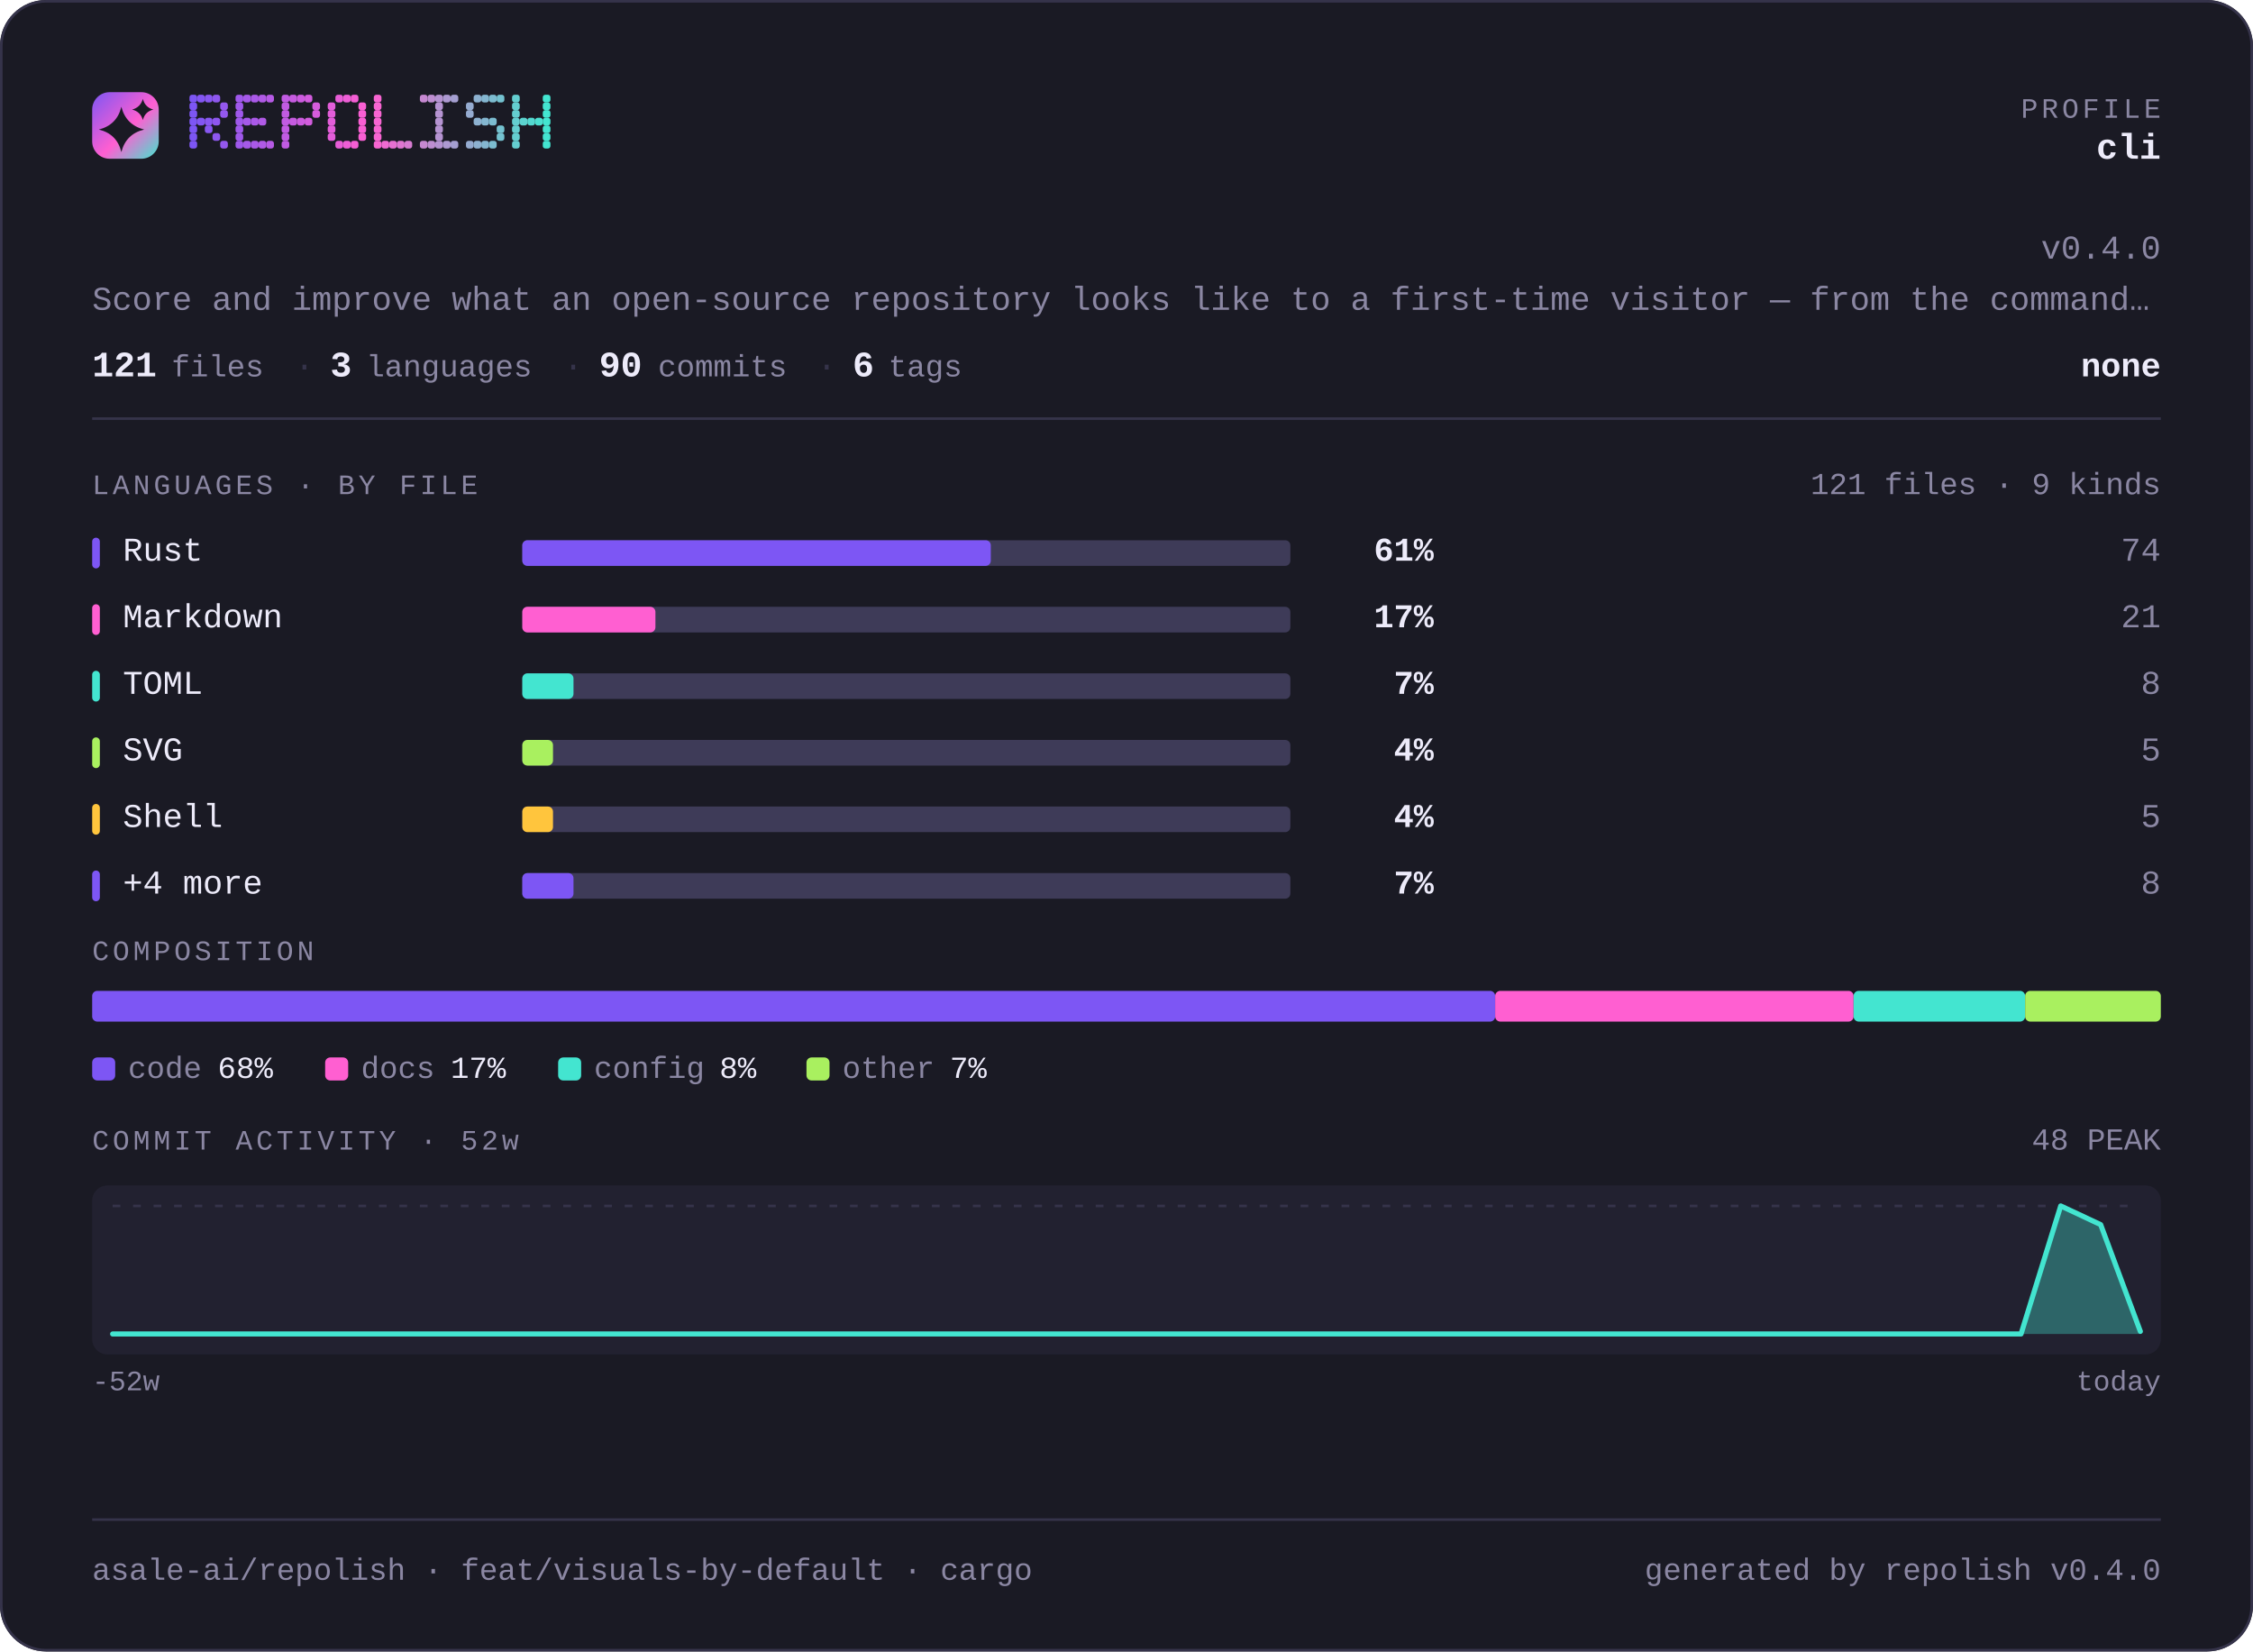
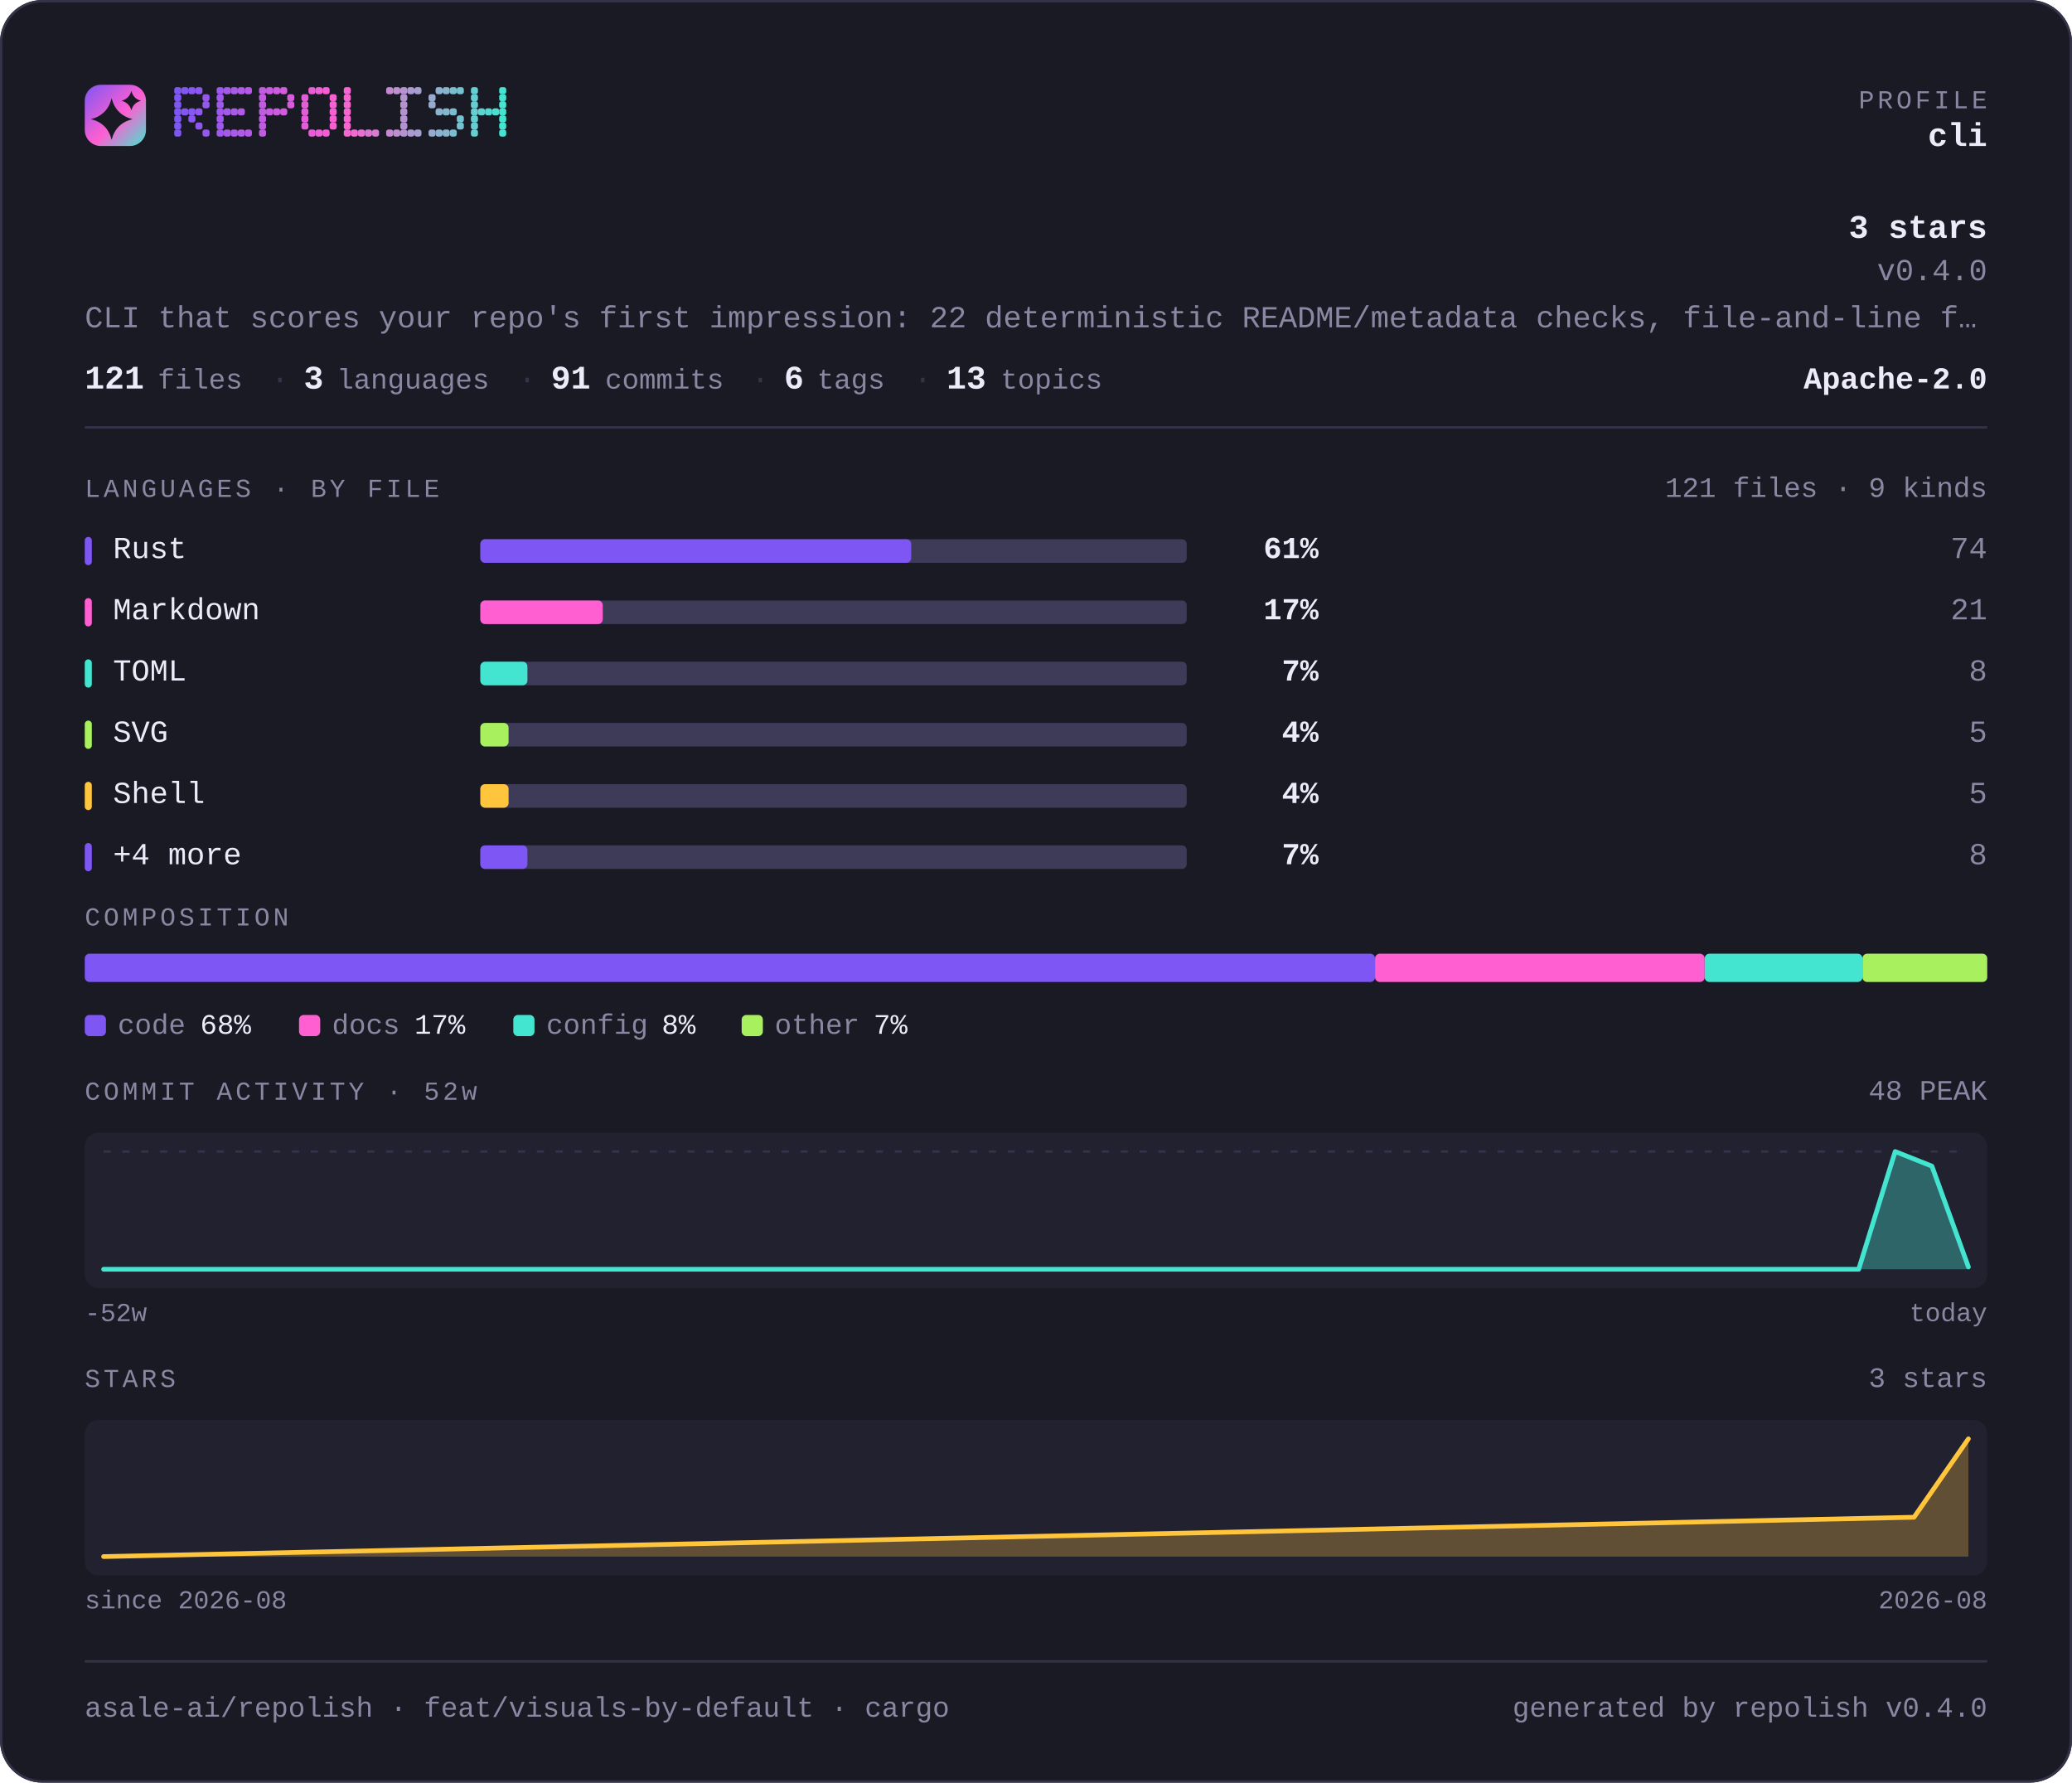
- <svg xmlns="http://www.w3.org/2000/svg" width="880" height="645" viewBox="0 0 880 645" lang="en" role="img" aria-label="asale-ai/repolish — repository overview">
+ <svg xmlns="http://www.w3.org/2000/svg" width="880" height="757" viewBox="0 0 880 757" lang="en" role="img" aria-label="asale-ai/repolish — repository overview">
  <defs>
    <linearGradient id="brand" x1="0" y1="0" x2="1" y2="1">
      <stop offset="0" stop-color="#7d56f4" />
      <stop offset="0.55" stop-color="#ff5fd1" />
      <stop offset="1" stop-color="#43e5d0" />
    </linearGradient>
  </defs>
  <style>
    .t { font-family: ui-monospace, SFMono-Regular, "SF Mono", Menlo, Consolas, "Liberation Mono", "Noto Sans Mono CJK SC", "Noto Sans Mono CJK JP", "Microsoft YaHei", "Hiragino Sans", "Yu Gothic", monospace; }
  </style>
-   <rect x="0" y="0" width="880" height="645" rx="18.0" fill="#1a1a24" />
-   <rect x="0.5" y="0.5" width="879" height="644" rx="17.5" fill="none" stroke="#35334a" />
+   <rect x="0" y="0" width="880" height="757" rx="18.0" fill="#1a1a24" />
+   <rect x="0.5" y="0.5" width="879" height="756" rx="17.5" fill="none" stroke="#35334a" />
  <rect x="36" y="36" width="26" height="26" rx="6.8" fill="url(#brand)" />
  <path d="M47.4 41.7Q49.2 48.8 56.3 50.6Q49.2 52.3 47.4 59.4Q45.7 52.3 38.6 50.6Q45.7 48.8 47.4 41.7Z" fill="#1a1a24" />
  <path d="M55.8 38.6Q56.6 41.9 59.9 42.8Q56.6 43.6 55.8 46.9Q54.9 43.6 51.6 42.8Q54.9 41.9 55.8 38.6Z" fill="#1a1a24" />
  <g fill="#7d56f4">
    <rect x="74" y="37" width="3" height="3" rx="1" />
    <rect x="74" y="40" width="3" height="3" rx="1" />
    <rect x="74" y="43" width="3" height="3" rx="1" />
    <rect x="74" y="46" width="3" height="3" rx="1" />
    <rect x="74" y="49" width="3" height="3" rx="1" />
    <rect x="74" y="52" width="3" height="3" rx="1" />
    <rect x="74" y="55" width="3" height="3" rx="1" />
  </g>
  <g fill="#8356f2">
    <rect x="77" y="37" width="3" height="3" rx="1" />
    <rect x="77" y="46" width="3" height="3" rx="1" />
  </g>
  <g fill="#8857f1">
    <rect x="80" y="37" width="3" height="3" rx="1" />
    <rect x="80" y="46" width="3" height="3" rx="1" />
    <rect x="80" y="49" width="3" height="3" rx="1" />
  </g>
  <g fill="#8e57ef">
    <rect x="83" y="37" width="3" height="3" rx="1" />
    <rect x="83" y="46" width="3" height="3" rx="1" />
    <rect x="83" y="52" width="3" height="3" rx="1" />
  </g>
  <g fill="#9458ee">
    <rect x="86" y="40" width="3" height="3" rx="1" />
    <rect x="86" y="43" width="3" height="3" rx="1" />
    <rect x="86" y="55" width="3" height="3" rx="1" />
  </g>
  <g fill="#9f58eb">
    <rect x="92" y="37" width="3" height="3" rx="1" />
    <rect x="92" y="40" width="3" height="3" rx="1" />
    <rect x="92" y="43" width="3" height="3" rx="1" />
    <rect x="92" y="46" width="3" height="3" rx="1" />
    <rect x="92" y="49" width="3" height="3" rx="1" />
    <rect x="92" y="52" width="3" height="3" rx="1" />
    <rect x="92" y="55" width="3" height="3" rx="1" />
  </g>
  <g fill="#a559e9">
    <rect x="95" y="37" width="3" height="3" rx="1" />
    <rect x="95" y="46" width="3" height="3" rx="1" />
    <rect x="95" y="55" width="3" height="3" rx="1" />
  </g>
  <g fill="#aa59e8">
    <rect x="98" y="37" width="3" height="3" rx="1" />
    <rect x="98" y="46" width="3" height="3" rx="1" />
    <rect x="98" y="55" width="3" height="3" rx="1" />
  </g>
  <g fill="#b05ae6">
    <rect x="101" y="37" width="3" height="3" rx="1" />
    <rect x="101" y="46" width="3" height="3" rx="1" />
    <rect x="101" y="55" width="3" height="3" rx="1" />
  </g>
  <g fill="#b65ae5">
    <rect x="104" y="37" width="3" height="3" rx="1" />
    <rect x="104" y="55" width="3" height="3" rx="1" />
  </g>
  <g fill="#c15be2">
    <rect x="110" y="37" width="3" height="3" rx="1" />
    <rect x="110" y="40" width="3" height="3" rx="1" />
    <rect x="110" y="43" width="3" height="3" rx="1" />
    <rect x="110" y="46" width="3" height="3" rx="1" />
    <rect x="110" y="49" width="3" height="3" rx="1" />
    <rect x="110" y="52" width="3" height="3" rx="1" />
    <rect x="110" y="55" width="3" height="3" rx="1" />
  </g>
  <g fill="#c65be0">
    <rect x="113" y="37" width="3" height="3" rx="1" />
    <rect x="113" y="46" width="3" height="3" rx="1" />
  </g>
  <g fill="#cc5bdf">
    <rect x="116" y="37" width="3" height="3" rx="1" />
    <rect x="116" y="46" width="3" height="3" rx="1" />
  </g>
  <g fill="#d25cdd">
    <rect x="119" y="37" width="3" height="3" rx="1" />
    <rect x="119" y="46" width="3" height="3" rx="1" />
  </g>
  <g fill="#d75cdc">
    <rect x="122" y="40" width="3" height="3" rx="1" />
    <rect x="122" y="43" width="3" height="3" rx="1" />
  </g>
  <g fill="#e35dd9">
    <rect x="128" y="40" width="3" height="3" rx="1" />
    <rect x="128" y="43" width="3" height="3" rx="1" />
    <rect x="128" y="46" width="3" height="3" rx="1" />
    <rect x="128" y="49" width="3" height="3" rx="1" />
    <rect x="128" y="52" width="3" height="3" rx="1" />
  </g>
  <g fill="#e85dd7">
    <rect x="131" y="37" width="3" height="3" rx="1" />
    <rect x="131" y="55" width="3" height="3" rx="1" />
  </g>
  <g fill="#ee5ed6">
    <rect x="134" y="37" width="3" height="3" rx="1" />
    <rect x="134" y="55" width="3" height="3" rx="1" />
  </g>
  <g fill="#f45ed4">
    <rect x="137" y="37" width="3" height="3" rx="1" />
    <rect x="137" y="55" width="3" height="3" rx="1" />
  </g>
  <g fill="#f95fd3">
    <rect x="140" y="40" width="3" height="3" rx="1" />
    <rect x="140" y="43" width="3" height="3" rx="1" />
    <rect x="140" y="46" width="3" height="3" rx="1" />
    <rect x="140" y="49" width="3" height="3" rx="1" />
    <rect x="140" y="52" width="3" height="3" rx="1" />
  </g>
  <g fill="#f765d1">
    <rect x="146" y="37" width="3" height="3" rx="1" />
    <rect x="146" y="40" width="3" height="3" rx="1" />
    <rect x="146" y="43" width="3" height="3" rx="1" />
    <rect x="146" y="46" width="3" height="3" rx="1" />
    <rect x="146" y="49" width="3" height="3" rx="1" />
    <rect x="146" y="52" width="3" height="3" rx="1" />
    <rect x="146" y="55" width="3" height="3" rx="1" />
  </g>
  <g fill="#ef6bd1">
    <rect x="149" y="55" width="3" height="3" rx="1" />
  </g>
  <g fill="#e670d1">
    <rect x="152" y="55" width="3" height="3" rx="1" />
  </g>
  <g fill="#de76d1">
    <rect x="155" y="55" width="3" height="3" rx="1" />
  </g>
  <g fill="#d67cd1">
    <rect x="158" y="55" width="3" height="3" rx="1" />
  </g>
  <g fill="#c688d1">
    <rect x="164" y="37" width="3" height="3" rx="1" />
    <rect x="164" y="55" width="3" height="3" rx="1" />
  </g>
  <g fill="#be8ed1">
    <rect x="167" y="37" width="3" height="3" rx="1" />
    <rect x="167" y="55" width="3" height="3" rx="1" />
  </g>
  <g fill="#b593d1">
    <rect x="170" y="37" width="3" height="3" rx="1" />
    <rect x="170" y="40" width="3" height="3" rx="1" />
    <rect x="170" y="43" width="3" height="3" rx="1" />
    <rect x="170" y="46" width="3" height="3" rx="1" />
    <rect x="170" y="49" width="3" height="3" rx="1" />
    <rect x="170" y="52" width="3" height="3" rx="1" />
    <rect x="170" y="55" width="3" height="3" rx="1" />
  </g>
  <g fill="#ad99d1">
    <rect x="173" y="37" width="3" height="3" rx="1" />
    <rect x="173" y="55" width="3" height="3" rx="1" />
  </g>
  <g fill="#a59fd1">
    <rect x="176" y="37" width="3" height="3" rx="1" />
    <rect x="176" y="55" width="3" height="3" rx="1" />
  </g>
  <g fill="#95abd0">
    <rect x="182" y="40" width="3" height="3" rx="1" />
    <rect x="182" y="43" width="3" height="3" rx="1" />
    <rect x="182" y="55" width="3" height="3" rx="1" />
  </g>
  <g fill="#8db1d0">
    <rect x="185" y="37" width="3" height="3" rx="1" />
    <rect x="185" y="46" width="3" height="3" rx="1" />
    <rect x="185" y="55" width="3" height="3" rx="1" />
  </g>
  <g fill="#84b6d0">
    <rect x="188" y="37" width="3" height="3" rx="1" />
    <rect x="188" y="46" width="3" height="3" rx="1" />
    <rect x="188" y="55" width="3" height="3" rx="1" />
  </g>
  <g fill="#7cbcd0">
    <rect x="191" y="37" width="3" height="3" rx="1" />
    <rect x="191" y="46" width="3" height="3" rx="1" />
    <rect x="191" y="55" width="3" height="3" rx="1" />
  </g>
  <g fill="#74c2d0">
    <rect x="194" y="37" width="3" height="3" rx="1" />
    <rect x="194" y="49" width="3" height="3" rx="1" />
    <rect x="194" y="52" width="3" height="3" rx="1" />
  </g>
  <g fill="#64ced0">
    <rect x="200" y="37" width="3" height="3" rx="1" />
    <rect x="200" y="40" width="3" height="3" rx="1" />
    <rect x="200" y="43" width="3" height="3" rx="1" />
    <rect x="200" y="46" width="3" height="3" rx="1" />
    <rect x="200" y="49" width="3" height="3" rx="1" />
    <rect x="200" y="52" width="3" height="3" rx="1" />
    <rect x="200" y="55" width="3" height="3" rx="1" />
  </g>
  <g fill="#5cd4d0">
    <rect x="203" y="46" width="3" height="3" rx="1" />
  </g>
  <g fill="#53d9d0">
    <rect x="206" y="46" width="3" height="3" rx="1" />
  </g>
  <g fill="#4bdfd0">
    <rect x="209" y="46" width="3" height="3" rx="1" />
  </g>
  <g fill="#43e5d0">
    <rect x="212" y="37" width="3" height="3" rx="1" />
    <rect x="212" y="40" width="3" height="3" rx="1" />
    <rect x="212" y="43" width="3" height="3" rx="1" />
    <rect x="212" y="46" width="3" height="3" rx="1" />
    <rect x="212" y="49" width="3" height="3" rx="1" />
    <rect x="212" y="52" width="3" height="3" rx="1" />
    <rect x="212" y="55" width="3" height="3" rx="1" />
  </g>
  <text class="t" x="844" y="46" font-size="11" fill="#8b87a3" text-anchor="end" letter-spacing="1.4">PROFILE</text>
  <text class="t" x="844" y="62" font-size="14" fill="#edebfa" text-anchor="end" font-weight="700">cli</text>
-   <text class="t" x="844" y="101" font-size="13" fill="#8b87a3" text-anchor="end">v0.4.0</text>
-   <text class="t" x="36" y="121" font-size="13" fill="#8b87a3" text-anchor="start">Score and improve what an open-source repository looks like to a first-time visitor — from the command…</text>
-   <text class="t" x="36" y="147" font-size="14" fill="#edebfa" text-anchor="start" font-weight="700">121</text>
-   <text class="t" x="67" y="147" font-size="12" fill="#8b87a3" text-anchor="start">files</text>
-   <text class="t" x="115" y="147" font-size="13" fill="#35334a" text-anchor="start">·</text>
-   <text class="t" x="129" y="147" font-size="14" fill="#edebfa" text-anchor="start" font-weight="700">3</text>
-   <text class="t" x="143" y="147" font-size="12" fill="#8b87a3" text-anchor="start">languages</text>
-   <text class="t" x="220" y="147" font-size="13" fill="#35334a" text-anchor="start">·</text>
-   <text class="t" x="234" y="147" font-size="14" fill="#edebfa" text-anchor="start" font-weight="700">90</text>
-   <text class="t" x="257" y="147" font-size="12" fill="#8b87a3" text-anchor="start">commits</text>
-   <text class="t" x="319" y="147" font-size="13" fill="#35334a" text-anchor="start">·</text>
-   <text class="t" x="333" y="147" font-size="14" fill="#edebfa" text-anchor="start" font-weight="700">6</text>
-   <text class="t" x="347" y="147" font-size="12" fill="#8b87a3" text-anchor="start">tags</text>
-   <text class="t" x="844" y="147" font-size="13" fill="#edebfa" text-anchor="end" font-weight="700">none</text>
-   <rect x="36" y="163" width="808" height="1" fill="#35334a" />
-   <text class="t" x="36" y="193" font-size="11" fill="#8b87a3" text-anchor="start" letter-spacing="1.4">LANGUAGES · BY FILE</text>
-   <text class="t" x="844" y="193" font-size="12" fill="#8b87a3" text-anchor="end">121 files · 9 kinds</text>
-   <rect x="36" y="210" width="3" height="12" rx="1.5" fill="#7d56f4" />
-   <text class="t" x="48" y="219" font-size="13" fill="#edebfa" text-anchor="start">Rust</text>
-   <rect x="204" y="211" width="300" height="10" rx="2.0" fill="#3e3b58" />
-   <rect x="204" y="211" width="183" height="10" rx="2.0" fill="#7d56f4" />
-   <text class="t" x="560" y="219" font-size="13" fill="#edebfa" text-anchor="end" font-weight="700">61%</text>
-   <text class="t" x="844" y="219" font-size="13" fill="#8b87a3" text-anchor="end">74</text>
-   <rect x="36" y="236" width="3" height="12" rx="1.5" fill="#ff5fd1" />
-   <text class="t" x="48" y="245" font-size="13" fill="#edebfa" text-anchor="start">Markdown</text>
-   <rect x="204" y="237" width="300" height="10" rx="2.0" fill="#3e3b58" />
-   <rect x="204" y="237" width="52" height="10" rx="2.0" fill="#ff5fd1" />
-   <text class="t" x="560" y="245" font-size="13" fill="#edebfa" text-anchor="end" font-weight="700">17%</text>
-   <text class="t" x="844" y="245" font-size="13" fill="#8b87a3" text-anchor="end">21</text>
-   <rect x="36" y="262" width="3" height="12" rx="1.5" fill="#43e5d0" />
-   <text class="t" x="48" y="271" font-size="13" fill="#edebfa" text-anchor="start">TOML</text>
-   <rect x="204" y="263" width="300" height="10" rx="2.0" fill="#3e3b58" />
-   <rect x="204" y="263" width="20" height="10" rx="2.0" fill="#43e5d0" />
-   <text class="t" x="560" y="271" font-size="13" fill="#edebfa" text-anchor="end" font-weight="700">7%</text>
-   <text class="t" x="844" y="271" font-size="13" fill="#8b87a3" text-anchor="end">8</text>
-   <rect x="36" y="288" width="3" height="12" rx="1.5" fill="#a9f05f" />
-   <text class="t" x="48" y="297" font-size="13" fill="#edebfa" text-anchor="start">SVG</text>
-   <rect x="204" y="289" width="300" height="10" rx="2.0" fill="#3e3b58" />
-   <rect x="204" y="289" width="12" height="10" rx="2.0" fill="#a9f05f" />
-   <text class="t" x="560" y="297" font-size="13" fill="#edebfa" text-anchor="end" font-weight="700">4%</text>
-   <text class="t" x="844" y="297" font-size="13" fill="#8b87a3" text-anchor="end">5</text>
-   <rect x="36" y="314" width="3" height="12" rx="1.5" fill="#ffc53d" />
-   <text class="t" x="48" y="323" font-size="13" fill="#edebfa" text-anchor="start">Shell</text>
-   <rect x="204" y="315" width="300" height="10" rx="2.0" fill="#3e3b58" />
-   <rect x="204" y="315" width="12" height="10" rx="2.0" fill="#ffc53d" />
-   <text class="t" x="560" y="323" font-size="13" fill="#edebfa" text-anchor="end" font-weight="700">4%</text>
-   <text class="t" x="844" y="323" font-size="13" fill="#8b87a3" text-anchor="end">5</text>
-   <rect x="36" y="340" width="3" height="12" rx="1.5" fill="#7d56f4" />
-   <text class="t" x="48" y="349" font-size="13" fill="#edebfa" text-anchor="start">+4 more</text>
-   <rect x="204" y="341" width="300" height="10" rx="2.0" fill="#3e3b58" />
-   <rect x="204" y="341" width="20" height="10" rx="2.0" fill="#7d56f4" />
-   <text class="t" x="560" y="349" font-size="13" fill="#edebfa" text-anchor="end" font-weight="700">7%</text>
-   <text class="t" x="844" y="349" font-size="13" fill="#8b87a3" text-anchor="end">8</text>
-   <text class="t" x="36" y="375" font-size="11" fill="#8b87a3" text-anchor="start" letter-spacing="1.4">COMPOSITION</text>
-   <rect x="36" y="387" width="548" height="12" rx="2.0" fill="#7d56f4" />
-   <rect x="584" y="387" width="140" height="12" rx="2.0" fill="#ff5fd1" />
-   <rect x="724" y="387" width="67" height="12" rx="2.0" fill="#43e5d0" />
-   <rect x="791" y="387" width="53" height="12" rx="2.0" fill="#a9f05f" />
-   <rect x="36" y="413" width="9" height="9" rx="2.0" fill="#7d56f4" />
-   <text class="t" x="50" y="421" font-size="12" fill="#8b87a3" text-anchor="start">code</text>
-   <text class="t" x="85" y="421" font-size="12" fill="#edebfa" text-anchor="start">68%</text>
-   <rect x="127" y="413" width="9" height="9" rx="2.0" fill="#ff5fd1" />
-   <text class="t" x="141" y="421" font-size="12" fill="#8b87a3" text-anchor="start">docs</text>
-   <text class="t" x="176" y="421" font-size="12" fill="#edebfa" text-anchor="start">17%</text>
-   <rect x="218" y="413" width="9" height="9" rx="2.0" fill="#43e5d0" />
-   <text class="t" x="232" y="421" font-size="12" fill="#8b87a3" text-anchor="start">config</text>
-   <text class="t" x="281" y="421" font-size="12" fill="#edebfa" text-anchor="start">8%</text>
-   <rect x="315" y="413" width="9" height="9" rx="2.0" fill="#a9f05f" />
-   <text class="t" x="329" y="421" font-size="12" fill="#8b87a3" text-anchor="start">other</text>
-   <text class="t" x="371" y="421" font-size="12" fill="#edebfa" text-anchor="start">7%</text>
-   <text class="t" x="36" y="449" font-size="11" fill="#8b87a3" text-anchor="start" letter-spacing="1.4">COMMIT ACTIVITY · 52w</text>
-   <text class="t" x="844" y="449" font-size="12" fill="#8b87a3" text-anchor="end">48 PEAK</text>
-   <rect x="36" y="463" width="808" height="66" rx="6.0" fill="#222130" />
-   <line x1="44" y1="471" x2="836" y2="471" stroke="#35334a" stroke-width="1" stroke-dasharray="3 5" />
-   <path d="M44.0 521.0 L59.5 521.0 L75.1 521.0 L90.6 521.0 L106.1 521.0 L121.6 521.0 L137.2 521.0 L152.7 521.0 L168.2 521.0 L183.8 521.0 L199.3 521.0 L214.8 521.0 L230.4 521.0 L245.9 521.0 L261.4 521.0 L276.9 521.0 L292.5 521.0 L308.0 521.0 L323.5 521.0 L339.1 521.0 L354.6 521.0 L370.1 521.0 L385.6 521.0 L401.2 521.0 L416.7 521.0 L432.2 521.0 L447.8 521.0 L463.3 521.0 L478.8 521.0 L494.4 521.0 L509.9 521.0 L525.4 521.0 L540.9 521.0 L556.5 521.0 L572.0 521.0 L587.5 521.0 L603.1 521.0 L618.6 521.0 L634.1 521.0 L649.6 521.0 L665.2 521.0 L680.7 521.0 L696.2 521.0 L711.8 521.0 L727.3 521.0 L742.8 521.0 L758.4 521.0 L773.9 521.0 L789.4 521.0 L804.9 471.0 L820.5 478.3 L836.0 520.0 L836.0 521 L44 521 Z" fill="#43e5d0" fill-opacity="0.35" />
-   <path d="M44.0 521.0 L59.5 521.0 L75.1 521.0 L90.6 521.0 L106.1 521.0 L121.6 521.0 L137.2 521.0 L152.7 521.0 L168.2 521.0 L183.8 521.0 L199.3 521.0 L214.8 521.0 L230.4 521.0 L245.9 521.0 L261.4 521.0 L276.9 521.0 L292.5 521.0 L308.0 521.0 L323.5 521.0 L339.1 521.0 L354.6 521.0 L370.1 521.0 L385.6 521.0 L401.2 521.0 L416.7 521.0 L432.2 521.0 L447.8 521.0 L463.3 521.0 L478.8 521.0 L494.4 521.0 L509.9 521.0 L525.4 521.0 L540.9 521.0 L556.5 521.0 L572.0 521.0 L587.5 521.0 L603.1 521.0 L618.6 521.0 L634.1 521.0 L649.6 521.0 L665.2 521.0 L680.7 521.0 L696.2 521.0 L711.8 521.0 L727.3 521.0 L742.8 521.0 L758.4 521.0 L773.9 521.0 L789.4 521.0 L804.9 471.0 L820.5 478.3 L836.0 520.0" fill="none" stroke="#43e5d0" stroke-width="2" stroke-linejoin="round" stroke-linecap="round" />
-   <text class="t" x="36" y="543" font-size="11" fill="#8b87a3" text-anchor="start">-52w</text>
-   <text class="t" x="844" y="543" font-size="11" fill="#8b87a3" text-anchor="end">today</text>
-   <rect x="36" y="593" width="808" height="1" fill="#35334a" />
-   <text class="t" x="36" y="617" font-size="12" fill="#8b87a3" text-anchor="start">asale-ai/repolish · feat/visuals-by-default · cargo</text>
-   <text class="t" x="844" y="617" font-size="12" fill="#8b87a3" text-anchor="end">generated by repolish v0.4.0</text>
+   <text class="t" x="844" y="101" font-size="14" fill="#edebfa" text-anchor="end" font-weight="700">3 stars</text>
+   <text class="t" x="844" y="119" font-size="13" fill="#8b87a3" text-anchor="end">v0.4.0</text>
+   <text class="t" x="36" y="139" font-size="13" fill="#8b87a3" text-anchor="start">CLI that scores your repo's first impression: 22 deterministic README/metadata checks, file-and-line f…</text>
+   <text class="t" x="36" y="165" font-size="14" fill="#edebfa" text-anchor="start" font-weight="700">121</text>
+   <text class="t" x="67" y="165" font-size="12" fill="#8b87a3" text-anchor="start">files</text>
+   <text class="t" x="115" y="165" font-size="13" fill="#35334a" text-anchor="start">·</text>
+   <text class="t" x="129" y="165" font-size="14" fill="#edebfa" text-anchor="start" font-weight="700">3</text>
+   <text class="t" x="143" y="165" font-size="12" fill="#8b87a3" text-anchor="start">languages</text>
+   <text class="t" x="220" y="165" font-size="13" fill="#35334a" text-anchor="start">·</text>
+   <text class="t" x="234" y="165" font-size="14" fill="#edebfa" text-anchor="start" font-weight="700">91</text>
+   <text class="t" x="257" y="165" font-size="12" fill="#8b87a3" text-anchor="start">commits</text>
+   <text class="t" x="319" y="165" font-size="13" fill="#35334a" text-anchor="start">·</text>
+   <text class="t" x="333" y="165" font-size="14" fill="#edebfa" text-anchor="start" font-weight="700">6</text>
+   <text class="t" x="347" y="165" font-size="12" fill="#8b87a3" text-anchor="start">tags</text>
+   <text class="t" x="388" y="165" font-size="13" fill="#35334a" text-anchor="start">·</text>
+   <text class="t" x="402" y="165" font-size="14" fill="#edebfa" text-anchor="start" font-weight="700">13</text>
+   <text class="t" x="425" y="165" font-size="12" fill="#8b87a3" text-anchor="start">topics</text>
+   <text class="t" x="844" y="165" font-size="13" fill="#edebfa" text-anchor="end" font-weight="700">Apache-2.0</text>
+   <rect x="36" y="181" width="808" height="1" fill="#35334a" />
+   <text class="t" x="36" y="211" font-size="11" fill="#8b87a3" text-anchor="start" letter-spacing="1.4">LANGUAGES · BY FILE</text>
+   <text class="t" x="844" y="211" font-size="12" fill="#8b87a3" text-anchor="end">121 files · 9 kinds</text>
+   <rect x="36" y="228" width="3" height="12" rx="1.5" fill="#7d56f4" />
+   <text class="t" x="48" y="237" font-size="13" fill="#edebfa" text-anchor="start">Rust</text>
+   <rect x="204" y="229" width="300" height="10" rx="2.0" fill="#3e3b58" />
+   <rect x="204" y="229" width="183" height="10" rx="2.0" fill="#7d56f4" />
+   <text class="t" x="560" y="237" font-size="13" fill="#edebfa" text-anchor="end" font-weight="700">61%</text>
+   <text class="t" x="844" y="237" font-size="13" fill="#8b87a3" text-anchor="end">74</text>
+   <rect x="36" y="254" width="3" height="12" rx="1.5" fill="#ff5fd1" />
+   <text class="t" x="48" y="263" font-size="13" fill="#edebfa" text-anchor="start">Markdown</text>
+   <rect x="204" y="255" width="300" height="10" rx="2.0" fill="#3e3b58" />
+   <rect x="204" y="255" width="52" height="10" rx="2.0" fill="#ff5fd1" />
+   <text class="t" x="560" y="263" font-size="13" fill="#edebfa" text-anchor="end" font-weight="700">17%</text>
+   <text class="t" x="844" y="263" font-size="13" fill="#8b87a3" text-anchor="end">21</text>
+   <rect x="36" y="280" width="3" height="12" rx="1.5" fill="#43e5d0" />
+   <text class="t" x="48" y="289" font-size="13" fill="#edebfa" text-anchor="start">TOML</text>
+   <rect x="204" y="281" width="300" height="10" rx="2.0" fill="#3e3b58" />
+   <rect x="204" y="281" width="20" height="10" rx="2.0" fill="#43e5d0" />
+   <text class="t" x="560" y="289" font-size="13" fill="#edebfa" text-anchor="end" font-weight="700">7%</text>
+   <text class="t" x="844" y="289" font-size="13" fill="#8b87a3" text-anchor="end">8</text>
+   <rect x="36" y="306" width="3" height="12" rx="1.5" fill="#a9f05f" />
+   <text class="t" x="48" y="315" font-size="13" fill="#edebfa" text-anchor="start">SVG</text>
+   <rect x="204" y="307" width="300" height="10" rx="2.0" fill="#3e3b58" />
+   <rect x="204" y="307" width="12" height="10" rx="2.0" fill="#a9f05f" />
+   <text class="t" x="560" y="315" font-size="13" fill="#edebfa" text-anchor="end" font-weight="700">4%</text>
+   <text class="t" x="844" y="315" font-size="13" fill="#8b87a3" text-anchor="end">5</text>
+   <rect x="36" y="332" width="3" height="12" rx="1.5" fill="#ffc53d" />
+   <text class="t" x="48" y="341" font-size="13" fill="#edebfa" text-anchor="start">Shell</text>
+   <rect x="204" y="333" width="300" height="10" rx="2.0" fill="#3e3b58" />
+   <rect x="204" y="333" width="12" height="10" rx="2.0" fill="#ffc53d" />
+   <text class="t" x="560" y="341" font-size="13" fill="#edebfa" text-anchor="end" font-weight="700">4%</text>
+   <text class="t" x="844" y="341" font-size="13" fill="#8b87a3" text-anchor="end">5</text>
+   <rect x="36" y="358" width="3" height="12" rx="1.5" fill="#7d56f4" />
+   <text class="t" x="48" y="367" font-size="13" fill="#edebfa" text-anchor="start">+4 more</text>
+   <rect x="204" y="359" width="300" height="10" rx="2.0" fill="#3e3b58" />
+   <rect x="204" y="359" width="20" height="10" rx="2.0" fill="#7d56f4" />
+   <text class="t" x="560" y="367" font-size="13" fill="#edebfa" text-anchor="end" font-weight="700">7%</text>
+   <text class="t" x="844" y="367" font-size="13" fill="#8b87a3" text-anchor="end">8</text>
+   <text class="t" x="36" y="393" font-size="11" fill="#8b87a3" text-anchor="start" letter-spacing="1.4">COMPOSITION</text>
+   <rect x="36" y="405" width="548" height="12" rx="2.0" fill="#7d56f4" />
+   <rect x="584" y="405" width="140" height="12" rx="2.0" fill="#ff5fd1" />
+   <rect x="724" y="405" width="67" height="12" rx="2.0" fill="#43e5d0" />
+   <rect x="791" y="405" width="53" height="12" rx="2.0" fill="#a9f05f" />
+   <rect x="36" y="431" width="9" height="9" rx="2.0" fill="#7d56f4" />
+   <text class="t" x="50" y="439" font-size="12" fill="#8b87a3" text-anchor="start">code</text>
+   <text class="t" x="85" y="439" font-size="12" fill="#edebfa" text-anchor="start">68%</text>
+   <rect x="127" y="431" width="9" height="9" rx="2.0" fill="#ff5fd1" />
+   <text class="t" x="141" y="439" font-size="12" fill="#8b87a3" text-anchor="start">docs</text>
+   <text class="t" x="176" y="439" font-size="12" fill="#edebfa" text-anchor="start">17%</text>
+   <rect x="218" y="431" width="9" height="9" rx="2.0" fill="#43e5d0" />
+   <text class="t" x="232" y="439" font-size="12" fill="#8b87a3" text-anchor="start">config</text>
+   <text class="t" x="281" y="439" font-size="12" fill="#edebfa" text-anchor="start">8%</text>
+   <rect x="315" y="431" width="9" height="9" rx="2.0" fill="#a9f05f" />
+   <text class="t" x="329" y="439" font-size="12" fill="#8b87a3" text-anchor="start">other</text>
+   <text class="t" x="371" y="439" font-size="12" fill="#edebfa" text-anchor="start">7%</text>
+   <text class="t" x="36" y="467" font-size="11" fill="#8b87a3" text-anchor="start" letter-spacing="1.4">COMMIT ACTIVITY · 52w</text>
+   <text class="t" x="844" y="467" font-size="12" fill="#8b87a3" text-anchor="end">48 PEAK</text>
+   <rect x="36" y="481" width="808" height="66" rx="6.0" fill="#222130" />
+   <line x1="44" y1="489" x2="836" y2="489" stroke="#35334a" stroke-width="1" stroke-dasharray="3 5" />
+   <path d="M44.0 539.0 L59.5 539.0 L75.1 539.0 L90.6 539.0 L106.1 539.0 L121.6 539.0 L137.2 539.0 L152.7 539.0 L168.2 539.0 L183.8 539.0 L199.3 539.0 L214.8 539.0 L230.4 539.0 L245.9 539.0 L261.4 539.0 L276.9 539.0 L292.5 539.0 L308.0 539.0 L323.5 539.0 L339.1 539.0 L354.6 539.0 L370.1 539.0 L385.6 539.0 L401.2 539.0 L416.7 539.0 L432.2 539.0 L447.8 539.0 L463.3 539.0 L478.8 539.0 L494.4 539.0 L509.9 539.0 L525.4 539.0 L540.9 539.0 L556.5 539.0 L572.0 539.0 L587.5 539.0 L603.1 539.0 L618.6 539.0 L634.1 539.0 L649.6 539.0 L665.2 539.0 L680.7 539.0 L696.2 539.0 L711.8 539.0 L727.3 539.0 L742.8 539.0 L758.4 539.0 L773.9 539.0 L789.4 539.0 L804.9 489.0 L820.5 495.2 L836.0 538.0 L836.0 539 L44 539 Z" fill="#43e5d0" fill-opacity="0.35" />
+   <path d="M44.0 539.0 L59.5 539.0 L75.1 539.0 L90.6 539.0 L106.1 539.0 L121.6 539.0 L137.2 539.0 L152.7 539.0 L168.2 539.0 L183.8 539.0 L199.3 539.0 L214.8 539.0 L230.4 539.0 L245.9 539.0 L261.4 539.0 L276.9 539.0 L292.5 539.0 L308.0 539.0 L323.5 539.0 L339.1 539.0 L354.6 539.0 L370.1 539.0 L385.6 539.0 L401.2 539.0 L416.7 539.0 L432.2 539.0 L447.8 539.0 L463.3 539.0 L478.8 539.0 L494.4 539.0 L509.9 539.0 L525.4 539.0 L540.9 539.0 L556.5 539.0 L572.0 539.0 L587.5 539.0 L603.1 539.0 L618.6 539.0 L634.1 539.0 L649.6 539.0 L665.2 539.0 L680.7 539.0 L696.2 539.0 L711.8 539.0 L727.3 539.0 L742.8 539.0 L758.4 539.0 L773.9 539.0 L789.4 539.0 L804.9 489.0 L820.5 495.2 L836.0 538.0" fill="none" stroke="#43e5d0" stroke-width="2" stroke-linejoin="round" stroke-linecap="round" />
+   <text class="t" x="36" y="561" font-size="11" fill="#8b87a3" text-anchor="start">-52w</text>
+   <text class="t" x="844" y="561" font-size="11" fill="#8b87a3" text-anchor="end">today</text>
+   <text class="t" x="36" y="589" font-size="11" fill="#8b87a3" text-anchor="start" letter-spacing="1.4">STARS</text>
+   <text class="t" x="844" y="589" font-size="12" fill="#8b87a3" text-anchor="end">3 stars</text>
+   <rect x="36" y="603" width="808" height="66" rx="6.0" fill="#222130" />
+   <path d="M44.0 661.0 L812.9 644.3 L836.0 611.0 L836.0 661 L44.0 661 Z" fill="#ffc53d" fill-opacity="0.28" />
+   <path d="M44.0 661.0 L812.9 644.3 L836.0 611.0" fill="none" stroke="#ffc53d" stroke-width="2" stroke-linejoin="round" stroke-linecap="round" />
+   <text class="t" x="36" y="683" font-size="11" fill="#8b87a3" text-anchor="start">since 2026-08</text>
+   <text class="t" x="844" y="683" font-size="11" fill="#8b87a3" text-anchor="end">2026-08</text>
+   <rect x="36" y="705" width="808" height="1" fill="#35334a" />
+   <text class="t" x="36" y="729" font-size="12" fill="#8b87a3" text-anchor="start">asale-ai/repolish · feat/visuals-by-default · cargo</text>
+   <text class="t" x="844" y="729" font-size="12" fill="#8b87a3" text-anchor="end">generated by repolish v0.4.0</text>
</svg>
